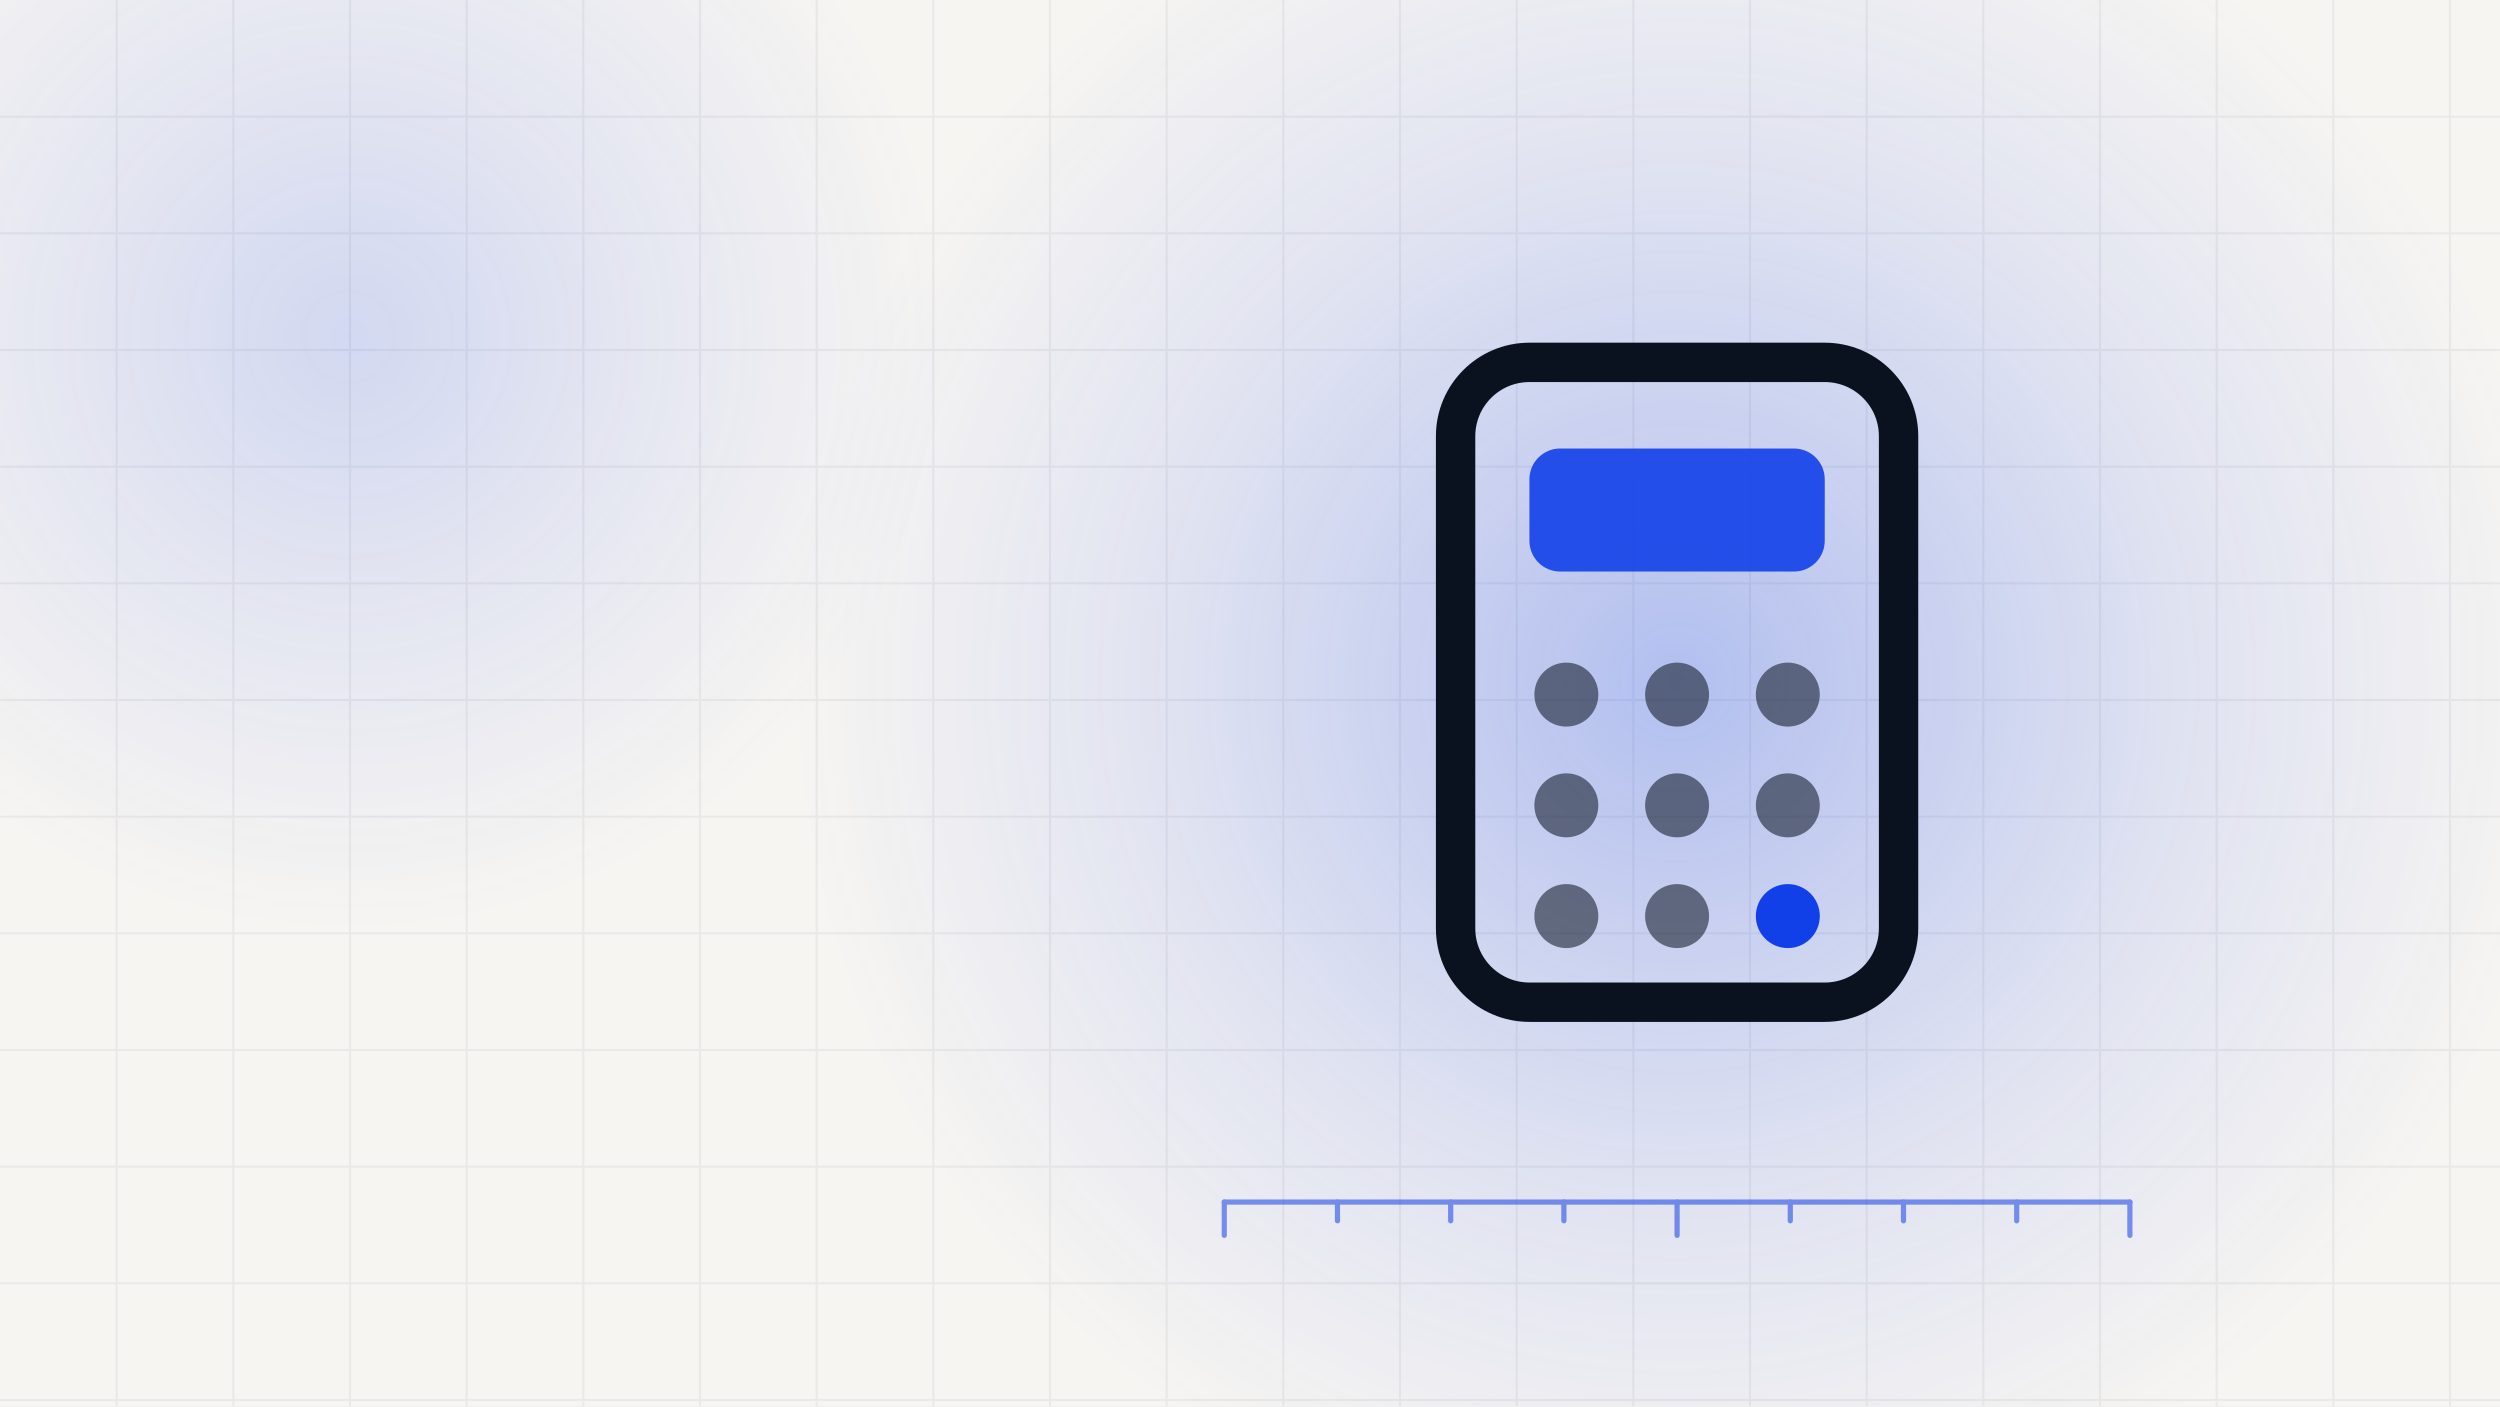
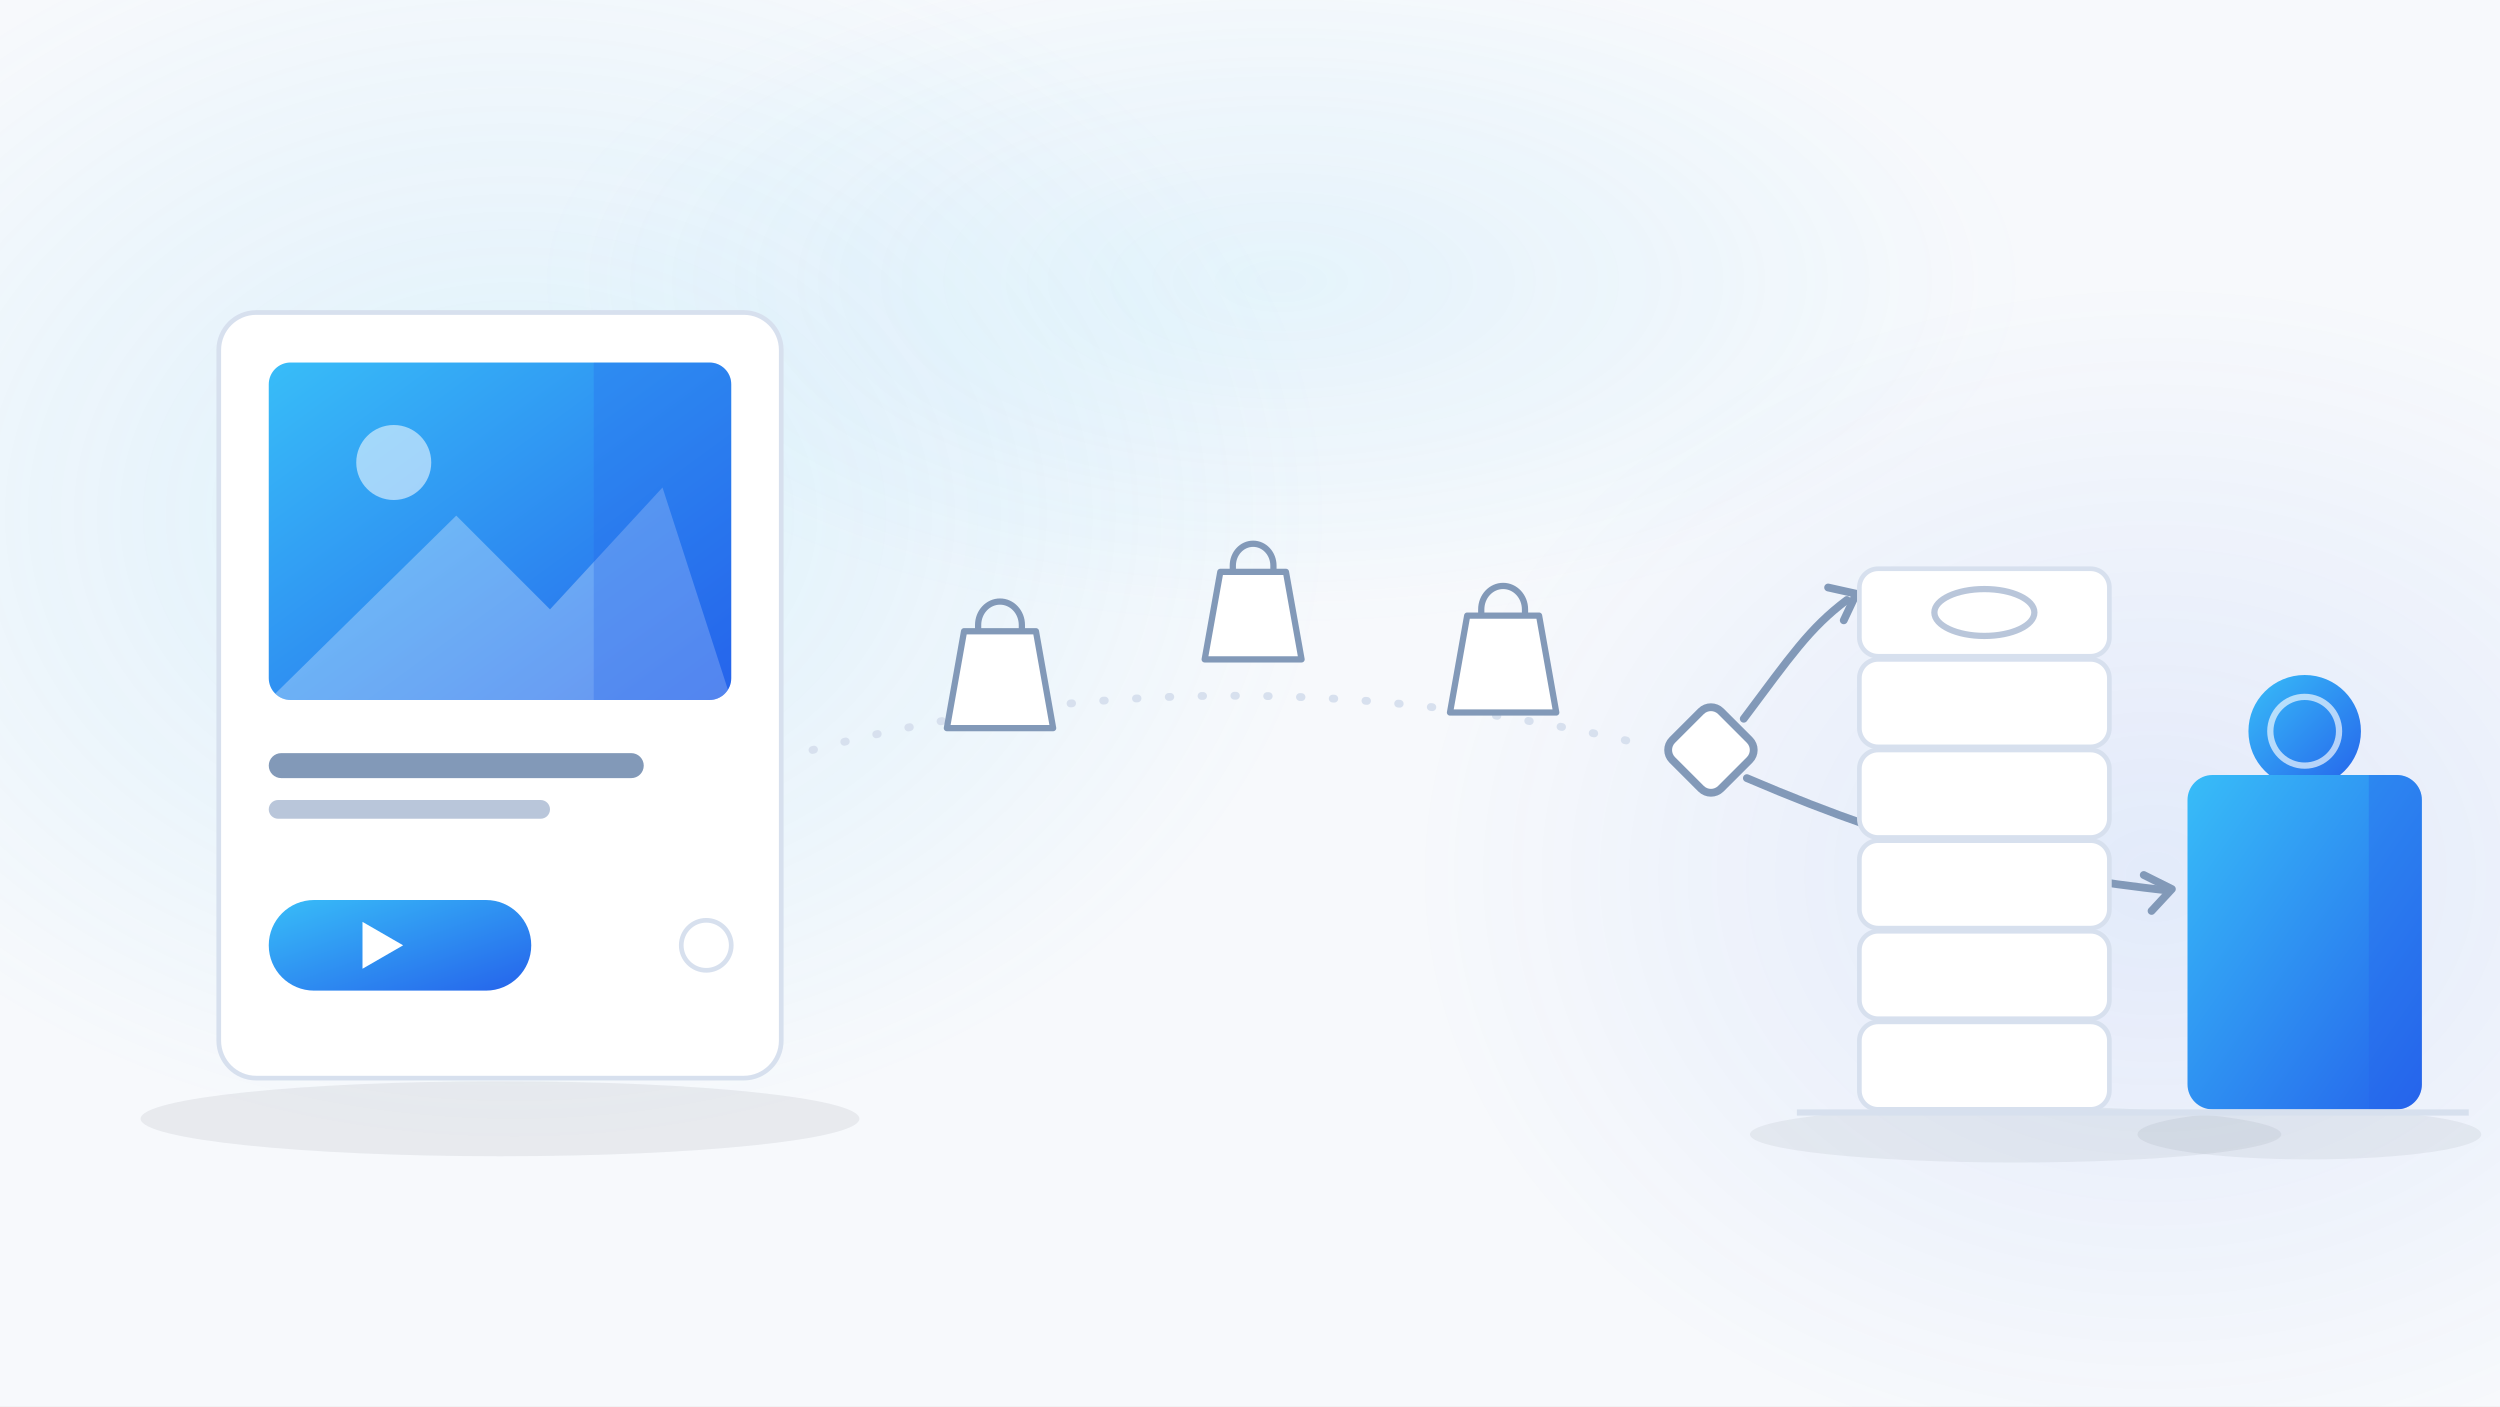
- <svg xmlns="http://www.w3.org/2000/svg" width="1200" height="675" viewBox="0 0 1200 675" role="img">
+ <svg xmlns="http://www.w3.org/2000/svg" viewBox="0 0 1600 900" width="1200" height="675">
  <defs>
-     <clipPath id="c">
-       <rect width="1200" height="675" />
+     <linearGradient id="acc" x1="0" y1="0" x2="1" y2="1">
+       <stop offset="0" stop-color="#38bdf8" />
+       <stop offset="1" stop-color="#2563eb" />
+     </linearGradient>
+     <radialGradient id="w1">
+       <stop offset="0" stop-color="#38bdf8" stop-opacity=".14" />
+       <stop offset="1" stop-color="#38bdf8" stop-opacity="0" />
+     </radialGradient>
+     <radialGradient id="w2">
+       <stop offset="0" stop-color="#2563eb" stop-opacity=".1" />
+       <stop offset="1" stop-color="#2563eb" stop-opacity="0" />
+     </radialGradient>
+     <clipPath id="adImg">
+       <rect x="172" y="232" width="296" height="216" rx="14" />
    </clipPath>
-     <radialGradient id="f" cx="50%" cy="50%" r="50%">
-       <stop offset="0%" stop-color="#1240E8" stop-opacity="0.30" />
-       <stop offset="55%" stop-color="#1240E8" stop-opacity="0.11" />
-       <stop offset="100%" stop-color="#1240E8" stop-opacity="0" />
-     </radialGradient>
-     <radialGradient id="e" cx="50%" cy="50%" r="50%">
-       <stop offset="0%" stop-color="#1240E8" stop-opacity="0.16" />
-       <stop offset="100%" stop-color="#1240E8" stop-opacity="0" />
-     </radialGradient>
+     <clipPath id="profitClip">
+       <rect x="1400" y="496" width="150" height="214" rx="16" />
+     </clipPath>
  </defs>
-   <g clip-path="url(#c)">
-     <rect width="1200" height="675" fill="#F7F5F2" />
-     <g stroke="#0A1220" stroke-width="1" opacity="0.055">
-       <line x1="56" y1="0" x2="56" y2="675" />
-       <line x1="112" y1="0" x2="112" y2="675" />
-       <line x1="168" y1="0" x2="168" y2="675" />
-       <line x1="224" y1="0" x2="224" y2="675" />
-       <line x1="280" y1="0" x2="280" y2="675" />
-       <line x1="336" y1="0" x2="336" y2="675" />
-       <line x1="392" y1="0" x2="392" y2="675" />
-       <line x1="448" y1="0" x2="448" y2="675" />
-       <line x1="504" y1="0" x2="504" y2="675" />
-       <line x1="560" y1="0" x2="560" y2="675" />
-       <line x1="616" y1="0" x2="616" y2="675" />
-       <line x1="672" y1="0" x2="672" y2="675" />
-       <line x1="728" y1="0" x2="728" y2="675" />
-       <line x1="784" y1="0" x2="784" y2="675" />
-       <line x1="840" y1="0" x2="840" y2="675" />
-       <line x1="896" y1="0" x2="896" y2="675" />
-       <line x1="952" y1="0" x2="952" y2="675" />
-       <line x1="1008" y1="0" x2="1008" y2="675" />
-       <line x1="1064" y1="0" x2="1064" y2="675" />
-       <line x1="1120" y1="0" x2="1120" y2="675" />
-       <line x1="1176" y1="0" x2="1176" y2="675" />
-       <line x1="0" y1="56" x2="1200" y2="56" />
-       <line x1="0" y1="112" x2="1200" y2="112" />
-       <line x1="0" y1="168" x2="1200" y2="168" />
-       <line x1="0" y1="224" x2="1200" y2="224" />
-       <line x1="0" y1="280" x2="1200" y2="280" />
-       <line x1="0" y1="336" x2="1200" y2="336" />
-       <line x1="0" y1="392" x2="1200" y2="392" />
-       <line x1="0" y1="448" x2="1200" y2="448" />
-       <line x1="0" y1="504" x2="1200" y2="504" />
-       <line x1="0" y1="560" x2="1200" y2="560" />
-       <line x1="0" y1="616" x2="1200" y2="616" />
-       <line x1="0" y1="672" x2="1200" y2="672" />
-     </g>
-     <circle cx="168" cy="162" r="283.5" fill="url(#e)" />
-     <circle cx="805" cy="327.5" r="425.25" fill="url(#f)" />
-     <g stroke="#1240E8" stroke-width="2.5" opacity="0.55" stroke-linecap="round">
-       <line x1="587.65" y1="576.98" x2="587.65" y2="592.98" />
-       <line x1="641.987" y1="576.98" x2="641.987" y2="585.98" />
-       <line x1="696.325" y1="576.98" x2="696.325" y2="585.98" />
-       <line x1="750.662" y1="576.98" x2="750.662" y2="585.98" />
-       <line x1="805" y1="576.98" x2="805" y2="592.98" />
-       <line x1="859.337" y1="576.98" x2="859.337" y2="585.98" />
-       <line x1="913.675" y1="576.98" x2="913.675" y2="585.98" />
-       <line x1="968.013" y1="576.98" x2="968.013" y2="585.98" />
-       <line x1="1022.35" y1="576.98" x2="1022.35" y2="592.98" />
-       <line x1="587.65" y1="576.98" x2="1022.35" y2="576.98" />
-     </g>
-     <g transform="translate(616 138.5) scale(5.90625)">
-       <rect x="14" y="6" width="36" height="52" rx="6" fill="none" stroke="#0A1220" stroke-width="3.2" />
-       <rect x="20" y="13" width="24" height="10" rx="2.5" fill="#1240E8" opacity="0.9" />
-       <circle cx="23" cy="33" r="2.6" fill="#0A1220" opacity="0.55" />
-       <circle cx="32" cy="33" r="2.6" fill="#0A1220" opacity="0.55" />
-       <circle cx="41" cy="33" r="2.6" fill="#0A1220" opacity="0.55" />
-       <circle cx="23" cy="42" r="2.6" fill="#0A1220" opacity="0.55" />
-       <circle cx="32" cy="42" r="2.6" fill="#0A1220" opacity="0.55" />
-       <circle cx="41" cy="42" r="2.6" fill="#0A1220" opacity="0.55" />
-       <circle cx="23" cy="51" r="2.6" fill="#0A1220" opacity="0.55" />
-       <circle cx="32" cy="51" r="2.6" fill="#0A1220" opacity="0.55" />
-       <circle cx="41" cy="51" r="2.6" fill="#1240E8" opacity="1" />
-     </g>
+   <rect width="1600" height="900" fill="#f7f9fc" />
+   <ellipse cx="330" cy="330" rx="520" ry="400" fill="url(#w1)" />
+   <ellipse cx="1380" cy="560" rx="480" ry="380" fill="url(#w2)" />
+   <ellipse cx="820" cy="180" rx="480" ry="220" fill="url(#w1)" opacity=".7" />
+   <ellipse cx="320" cy="716" rx="230" ry="24" fill="#0e1a2e" opacity=".07" />
+   <rect x="140" y="200" width="360" height="490" rx="24" fill="#ffffff" stroke="#d7e0ee" stroke-width="3" />
+   <rect x="172" y="232" width="296" height="216" rx="14" fill="url(#acc)" />
+   <g clip-path="url(#adImg)">
+     <path d="M172 448 L292 330 L352 390 L424 312 L468 448 Z" fill="#ffffff" opacity=".3" />
+     <circle cx="252" cy="296" r="24" fill="#ffffff" opacity=".55" />
+     <rect x="380" y="232" width="88" height="216" fill="#2563eb" opacity=".3" />
  </g>
+   <rect x="172" y="482" width="240" height="16" rx="8" fill="#8299b8" />
+   <rect x="172" y="512" width="180" height="12" rx="6" fill="#b9c6da" />
+   <rect x="172" y="576" width="168" height="58" rx="29" fill="url(#acc)" />
+   <path d="M232 590 l26 15 -26 15 Z" fill="#ffffff" />
+   <circle cx="452" cy="605" r="16" fill="none" stroke="#d7e0ee" stroke-width="3" />
+   <path d="M520 480 C 690 434 880 434 1058 478" fill="none" stroke="#d7e0ee" stroke-width="5" stroke-linecap="round" stroke-dasharray="1 20" />
+   <g>
+     <path d="M617 404 h46 l11 62 h-68 Z" fill="#ffffff" stroke="#8299b8" stroke-width="4" stroke-linejoin="round" />
+     <path d="M626 404 v-4 a14 15 0 0 1 28 0 v4" fill="none" stroke="#8299b8" stroke-width="4" />
+   </g>
+   <g>
+     <path d="M781 366 h42 l10 56 h-62 Z" fill="#ffffff" stroke="#8299b8" stroke-width="4" stroke-linejoin="round" />
+     <path d="M789 366 v-4 a13 14 0 0 1 26 0 v4" fill="none" stroke="#8299b8" stroke-width="4" />
+   </g>
+   <g>
+     <path d="M939 394 h46 l11 62 h-68 Z" fill="#ffffff" stroke="#8299b8" stroke-width="4" stroke-linejoin="round" />
+     <path d="M948 394 v-4 a14 15 0 0 1 28 0 v4" fill="none" stroke="#8299b8" stroke-width="4" />
+   </g>
+   <rect x="1073" y="458" width="44" height="44" rx="9" fill="#ffffff" stroke="#8299b8" stroke-width="5" transform="rotate(45 1095 480)" />
+   <path d="M1116 460 C 1146 420 1158 402 1182 384" fill="none" stroke="#8299b8" stroke-width="5" stroke-linecap="round" />
+   <path d="M1170 376 l18 4 -8 17" fill="none" stroke="#8299b8" stroke-width="5" stroke-linecap="round" stroke-linejoin="round" />
+   <path d="M1118 498 C 1230 546 1300 560 1388 570" fill="none" stroke="#8299b8" stroke-width="5" stroke-linecap="round" />
+   <path d="M1372 560 l18 9 -13 14" fill="none" stroke="#8299b8" stroke-width="5" stroke-linecap="round" stroke-linejoin="round" />
+   <ellipse cx="1290" cy="726" rx="170" ry="18" fill="#0e1a2e" opacity=".06" />
+   <rect x="1190" y="654" width="160" height="56" rx="12" fill="#ffffff" stroke="#d7e0ee" stroke-width="3" />
+   <rect x="1190" y="596" width="160" height="56" rx="12" fill="#ffffff" stroke="#d7e0ee" stroke-width="3" />
+   <rect x="1190" y="538" width="160" height="56" rx="12" fill="#ffffff" stroke="#d7e0ee" stroke-width="3" />
+   <rect x="1190" y="480" width="160" height="56" rx="12" fill="#ffffff" stroke="#d7e0ee" stroke-width="3" />
+   <rect x="1190" y="422" width="160" height="56" rx="12" fill="#ffffff" stroke="#d7e0ee" stroke-width="3" />
+   <rect x="1190" y="364" width="160" height="56" rx="12" fill="#ffffff" stroke="#d7e0ee" stroke-width="3" />
+   <ellipse cx="1270" cy="392" rx="32" ry="15" fill="none" stroke="#b9c6da" stroke-width="4" />
+   <ellipse cx="1478" cy="726" rx="110" ry="16" fill="#0e1a2e" opacity=".06" />
+   <circle cx="1475" cy="468" r="36" fill="url(#acc)" />
+   <circle cx="1475" cy="468" r="22" fill="none" stroke="#ffffff" stroke-width="4" opacity=".65" />
+   <g clip-path="url(#profitClip)">
+     <rect x="1400" y="496" width="150" height="214" fill="url(#acc)" />
+     <rect x="1516" y="496" width="34" height="214" fill="#2563eb" opacity=".35" />
+   </g>
+   <line x1="1150" y1="712" x2="1580" y2="712" stroke="#d7e0ee" stroke-width="4" />
</svg>
